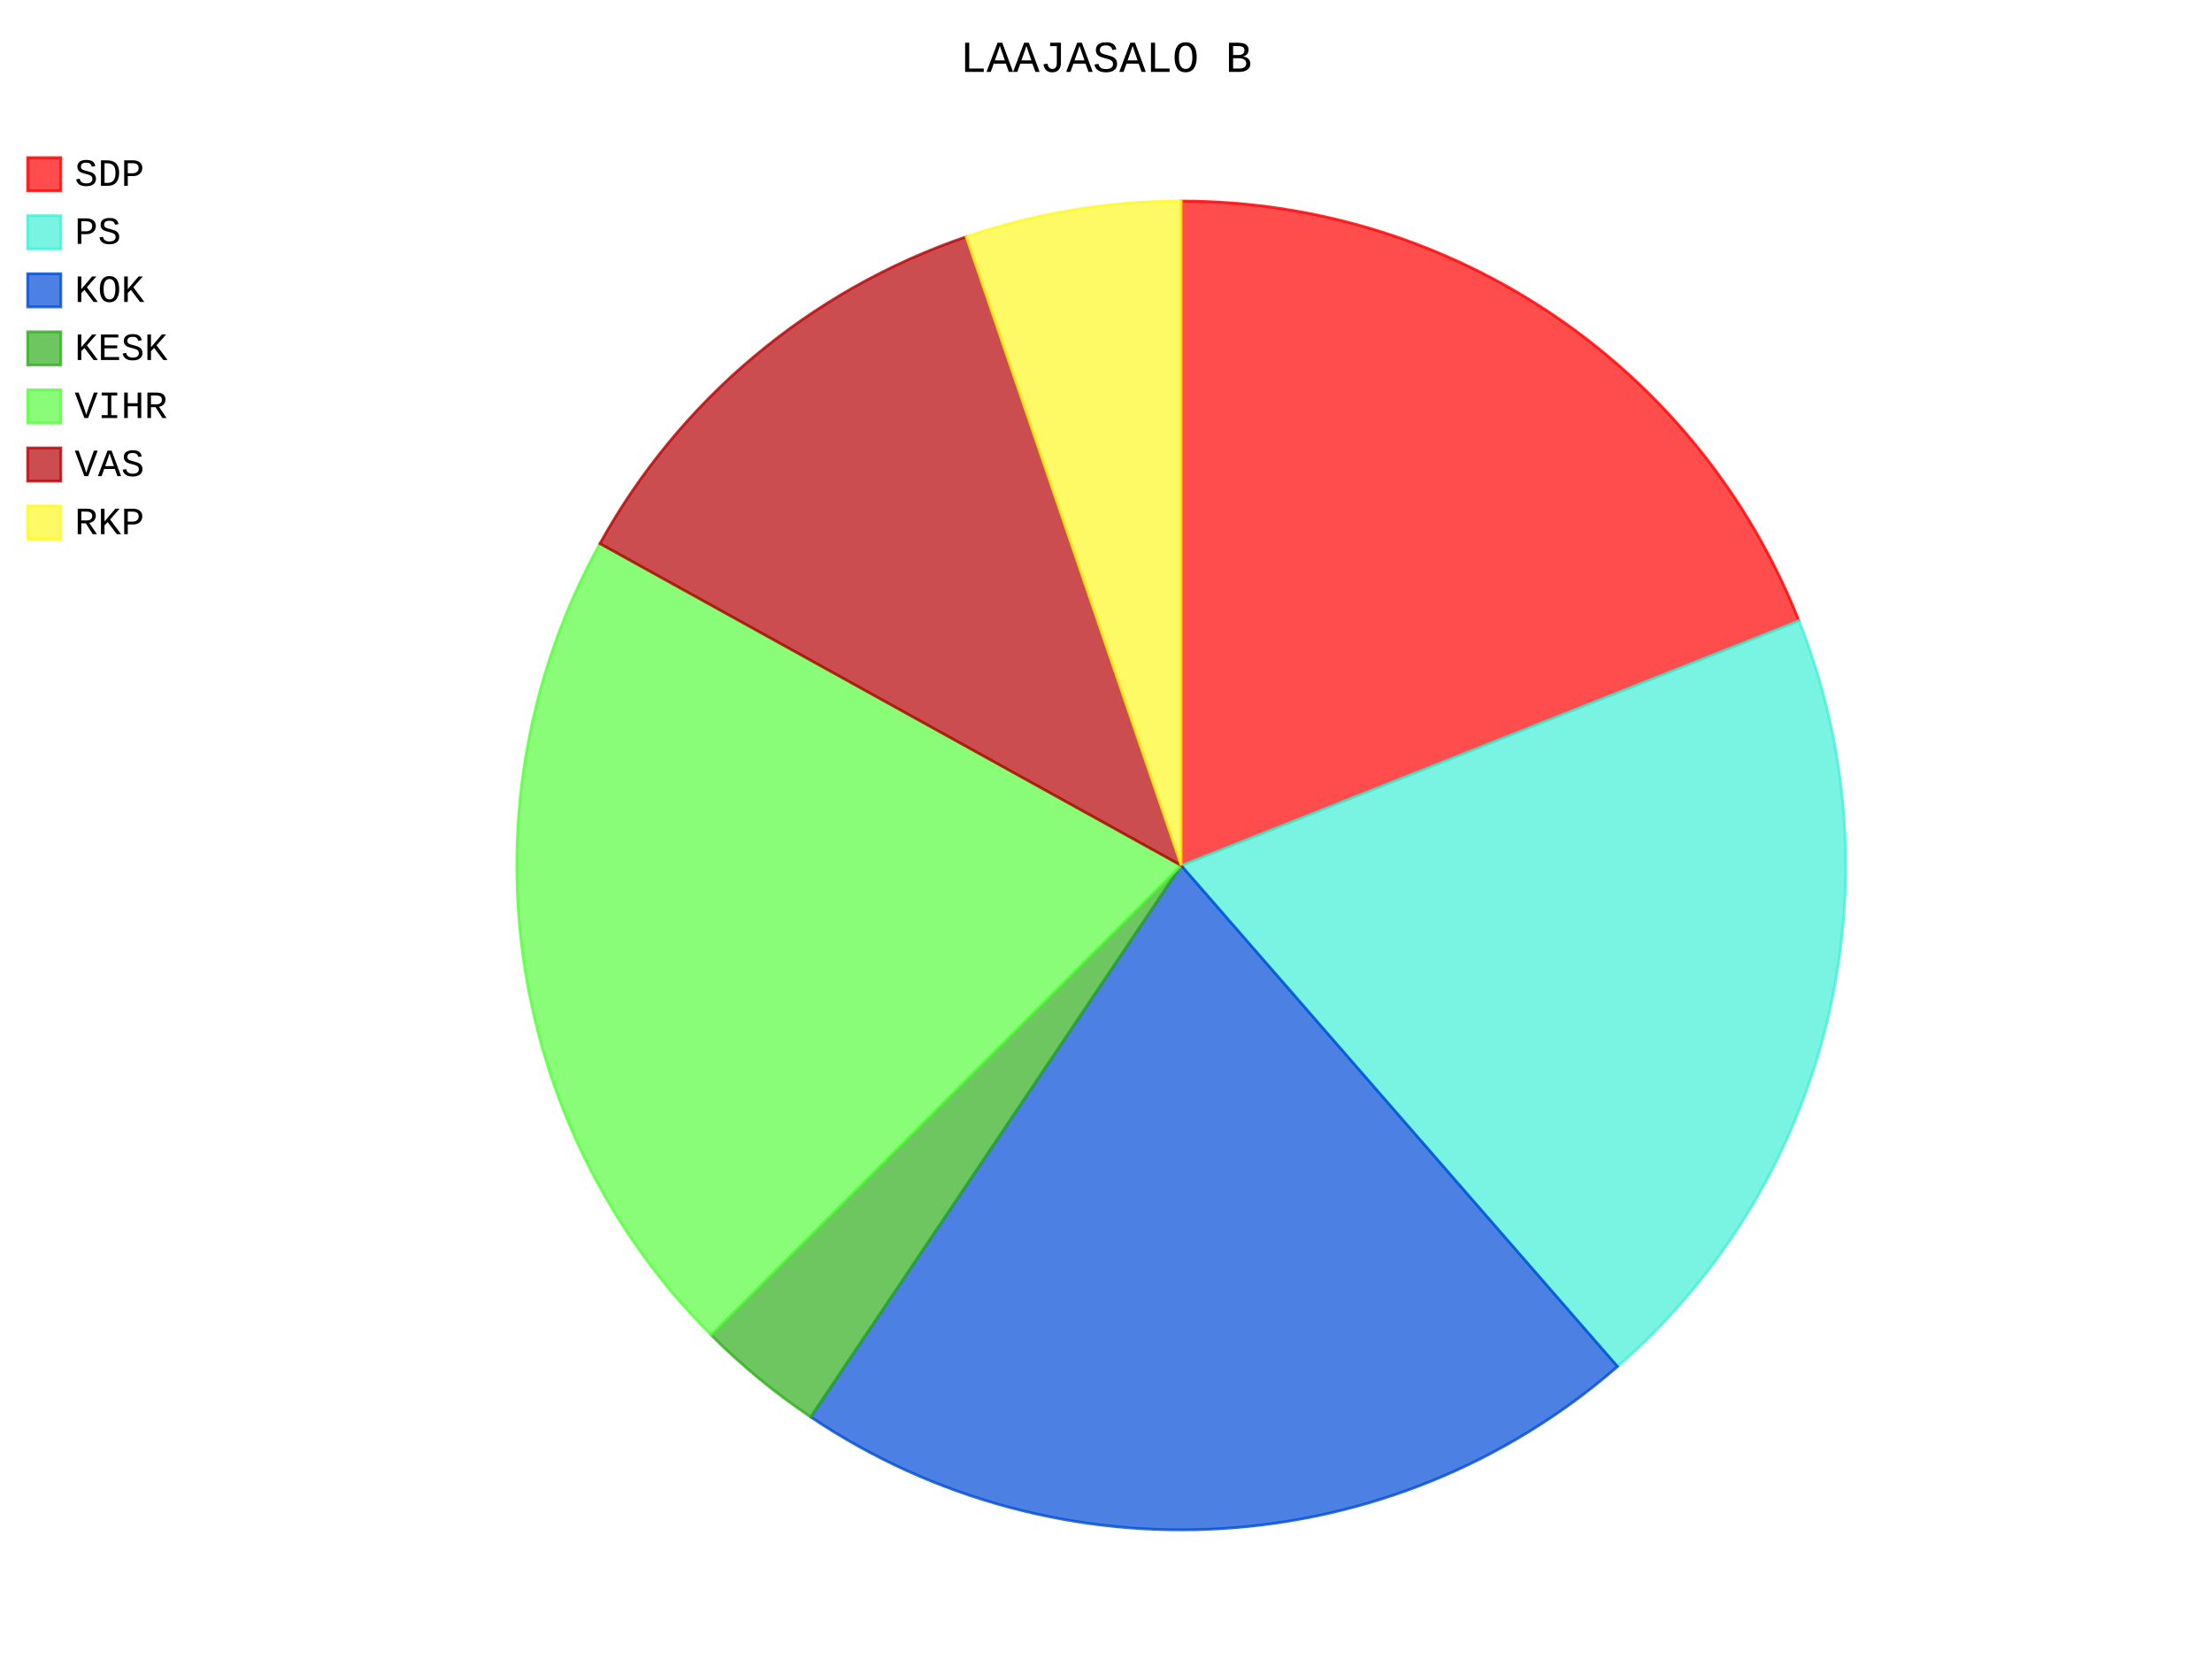
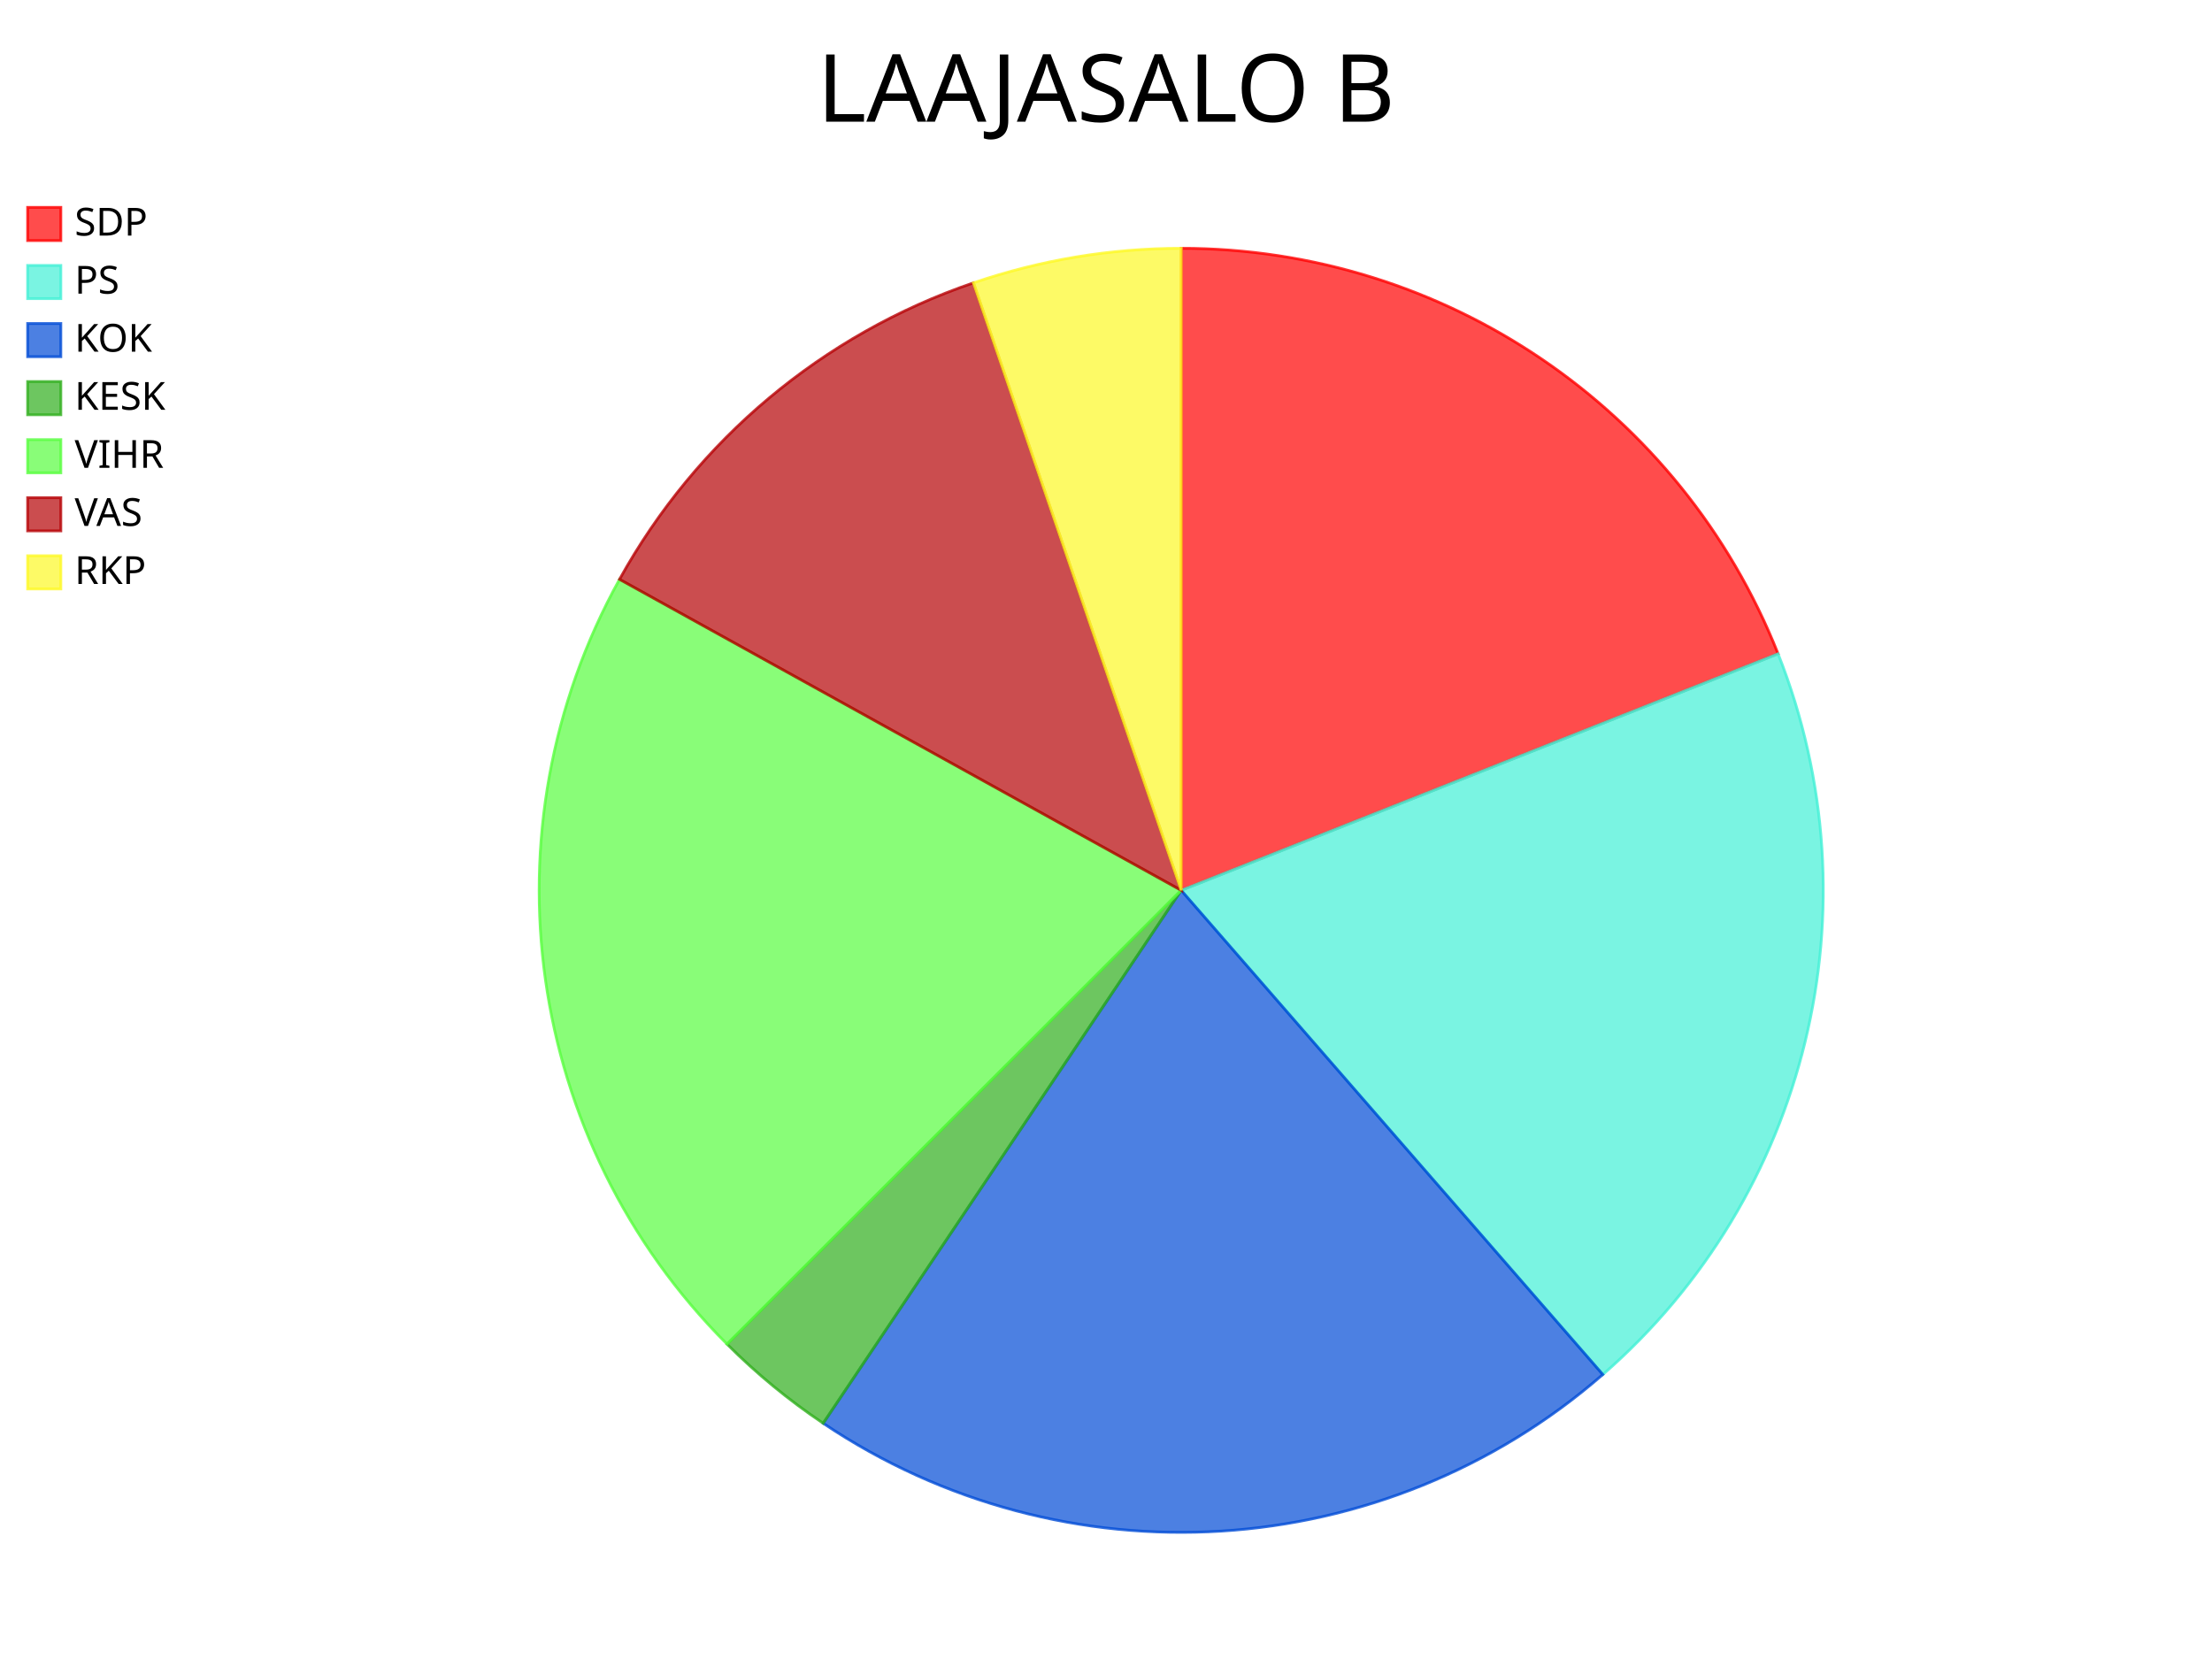
- <svg xmlns="http://www.w3.org/2000/svg" class="pygal-chart" id="chart-39668011-dff0-462c-a273-14d8aefb4744" viewBox="0 0 800 600">
+ <svg xmlns="http://www.w3.org/2000/svg" class="pygal-chart" id="chart-8fd5ba59-5098-4252-86c8-37e0bcdaa8dc" viewBox="0 0 800 600">
  <defs>
-     <style type="text/css">#chart-39668011-dff0-462c-a273-14d8aefb4744{-webkit-user-select:none;-webkit-font-smoothing:antialiased;font-family:Consolas,"Liberation Mono",Menlo,Courier,monospace}#chart-39668011-dff0-462c-a273-14d8aefb4744 .title{font-family:Consolas,"Liberation Mono",Menlo,Courier,monospace;font-size:16px}#chart-39668011-dff0-462c-a273-14d8aefb4744 .legends .legend text{font-family:Consolas,"Liberation Mono",Menlo,Courier,monospace;font-size:14px}#chart-39668011-dff0-462c-a273-14d8aefb4744 .axis text{font-family:Consolas,"Liberation Mono",Menlo,Courier,monospace;font-size:10px}#chart-39668011-dff0-462c-a273-14d8aefb4744 .axis text.major{font-family:Consolas,"Liberation Mono",Menlo,Courier,monospace;font-size:10px}#chart-39668011-dff0-462c-a273-14d8aefb4744 .text-overlay text.value{font-family:Consolas,"Liberation Mono",Menlo,Courier,monospace;font-size:16px}#chart-39668011-dff0-462c-a273-14d8aefb4744 .text-overlay text.label{font-family:Consolas,"Liberation Mono",Menlo,Courier,monospace;font-size:10px}#chart-39668011-dff0-462c-a273-14d8aefb4744 .tooltip{font-family:Consolas,"Liberation Mono",Menlo,Courier,monospace;font-size:14px}#chart-39668011-dff0-462c-a273-14d8aefb4744 text.no_data{font-family:Consolas,"Liberation Mono",Menlo,Courier,monospace;font-size:64px}
- #chart-39668011-dff0-462c-a273-14d8aefb4744{background-color:#ffffff}#chart-39668011-dff0-462c-a273-14d8aefb4744 path,#chart-39668011-dff0-462c-a273-14d8aefb4744 line,#chart-39668011-dff0-462c-a273-14d8aefb4744 rect,#chart-39668011-dff0-462c-a273-14d8aefb4744 circle{-webkit-transition:300ms ease-in;-moz-transition:300ms ease-in;transition:300ms ease-in}#chart-39668011-dff0-462c-a273-14d8aefb4744 .graph &gt; .background{fill:#ffffff}#chart-39668011-dff0-462c-a273-14d8aefb4744 .plot &gt; .background{fill:#ffffff}#chart-39668011-dff0-462c-a273-14d8aefb4744 .graph{fill:#000000}#chart-39668011-dff0-462c-a273-14d8aefb4744 text.no_data{fill:#000000}#chart-39668011-dff0-462c-a273-14d8aefb4744 .title{fill:#000000}#chart-39668011-dff0-462c-a273-14d8aefb4744 .legends .legend text{fill:#000000}#chart-39668011-dff0-462c-a273-14d8aefb4744 .legends .legend:hover text{fill:#000000}#chart-39668011-dff0-462c-a273-14d8aefb4744 .axis .line{stroke:#000000}#chart-39668011-dff0-462c-a273-14d8aefb4744 .axis .guide.line{stroke:#000000}#chart-39668011-dff0-462c-a273-14d8aefb4744 .axis .major.line{stroke:#000000}#chart-39668011-dff0-462c-a273-14d8aefb4744 .axis text.major{fill:#000000}#chart-39668011-dff0-462c-a273-14d8aefb4744 .axis.y .guides:hover .guide.line,#chart-39668011-dff0-462c-a273-14d8aefb4744 .line-graph .axis.x .guides:hover .guide.line,#chart-39668011-dff0-462c-a273-14d8aefb4744 .stackedline-graph .axis.x .guides:hover .guide.line,#chart-39668011-dff0-462c-a273-14d8aefb4744 .xy-graph .axis.x .guides:hover .guide.line{stroke:#000000}#chart-39668011-dff0-462c-a273-14d8aefb4744 .axis .guides:hover text{fill:#000000}#chart-39668011-dff0-462c-a273-14d8aefb4744 .reactive{fill-opacity:.7;stroke-opacity:.8}#chart-39668011-dff0-462c-a273-14d8aefb4744 .ci{stroke:#000000}#chart-39668011-dff0-462c-a273-14d8aefb4744 .reactive.active,#chart-39668011-dff0-462c-a273-14d8aefb4744 .active .reactive{fill-opacity:.9;stroke-opacity:.9;stroke-width:4}#chart-39668011-dff0-462c-a273-14d8aefb4744 .ci .reactive.active{stroke-width:1.5}#chart-39668011-dff0-462c-a273-14d8aefb4744 .series text{fill:#000000}#chart-39668011-dff0-462c-a273-14d8aefb4744 .tooltip rect{fill:#ffffff;stroke:#000000;-webkit-transition:opacity 300ms ease-in;-moz-transition:opacity 300ms ease-in;transition:opacity 300ms ease-in}#chart-39668011-dff0-462c-a273-14d8aefb4744 .tooltip .label{fill:#000000}#chart-39668011-dff0-462c-a273-14d8aefb4744 .tooltip .label{fill:#000000}#chart-39668011-dff0-462c-a273-14d8aefb4744 .tooltip .legend{font-size:.8em;fill:#000000}#chart-39668011-dff0-462c-a273-14d8aefb4744 .tooltip .x_label{font-size:.6em;fill:#000000}#chart-39668011-dff0-462c-a273-14d8aefb4744 .tooltip .xlink{font-size:.5em;text-decoration:underline}#chart-39668011-dff0-462c-a273-14d8aefb4744 .tooltip .value{font-size:1.5em}#chart-39668011-dff0-462c-a273-14d8aefb4744 .bound{font-size:.5em}#chart-39668011-dff0-462c-a273-14d8aefb4744 .max-value{font-size:.75em;fill:#000000}#chart-39668011-dff0-462c-a273-14d8aefb4744 .map-element{fill:#ffffff;stroke:#000000 !important}#chart-39668011-dff0-462c-a273-14d8aefb4744 .map-element .reactive{fill-opacity:inherit;stroke-opacity:inherit}#chart-39668011-dff0-462c-a273-14d8aefb4744 .color-0,#chart-39668011-dff0-462c-a273-14d8aefb4744 .color-0 a:visited{stroke:#ff0000;fill:#ff0000}#chart-39668011-dff0-462c-a273-14d8aefb4744 .color-1,#chart-39668011-dff0-462c-a273-14d8aefb4744 .color-1 a:visited{stroke:#42f0d6;fill:#42f0d6}#chart-39668011-dff0-462c-a273-14d8aefb4744 .color-2,#chart-39668011-dff0-462c-a273-14d8aefb4744 .color-2 a:visited{stroke:#004bd6;fill:#004bd6}#chart-39668011-dff0-462c-a273-14d8aefb4744 .color-3,#chart-39668011-dff0-462c-a273-14d8aefb4744 .color-3 a:visited{stroke:#30af1d;fill:#30af1d}#chart-39668011-dff0-462c-a273-14d8aefb4744 .color-4,#chart-39668011-dff0-462c-a273-14d8aefb4744 .color-4 a:visited{stroke:#58fd3f;fill:#58fd3f}#chart-39668011-dff0-462c-a273-14d8aefb4744 .color-5,#chart-39668011-dff0-462c-a273-14d8aefb4744 .color-5 a:visited{stroke:#b60205;fill:#b60205}#chart-39668011-dff0-462c-a273-14d8aefb4744 .color-6,#chart-39668011-dff0-462c-a273-14d8aefb4744 .color-6 a:visited{stroke:#fdf926;fill:#fdf926}#chart-39668011-dff0-462c-a273-14d8aefb4744 .text-overlay .color-0 text{fill:black}#chart-39668011-dff0-462c-a273-14d8aefb4744 .text-overlay .color-1 text{fill:black}#chart-39668011-dff0-462c-a273-14d8aefb4744 .text-overlay .color-2 text{fill:black}#chart-39668011-dff0-462c-a273-14d8aefb4744 .text-overlay .color-3 text{fill:black}#chart-39668011-dff0-462c-a273-14d8aefb4744 .text-overlay .color-4 text{fill:black}#chart-39668011-dff0-462c-a273-14d8aefb4744 .text-overlay .color-5 text{fill:black}#chart-39668011-dff0-462c-a273-14d8aefb4744 .text-overlay .color-6 text{fill:black}
- #chart-39668011-dff0-462c-a273-14d8aefb4744 text.no_data{text-anchor:middle}#chart-39668011-dff0-462c-a273-14d8aefb4744 .guide.line{fill:none}#chart-39668011-dff0-462c-a273-14d8aefb4744 .centered{text-anchor:middle}#chart-39668011-dff0-462c-a273-14d8aefb4744 .title{text-anchor:middle}#chart-39668011-dff0-462c-a273-14d8aefb4744 .legends .legend text{fill-opacity:1}#chart-39668011-dff0-462c-a273-14d8aefb4744 .axis.x text{text-anchor:middle}#chart-39668011-dff0-462c-a273-14d8aefb4744 .axis.x:not(.web) text[transform]{text-anchor:start}#chart-39668011-dff0-462c-a273-14d8aefb4744 .axis.x:not(.web) text[transform].backwards{text-anchor:end}#chart-39668011-dff0-462c-a273-14d8aefb4744 .axis.y text{text-anchor:end}#chart-39668011-dff0-462c-a273-14d8aefb4744 .axis.y text[transform].backwards{text-anchor:start}#chart-39668011-dff0-462c-a273-14d8aefb4744 .axis.y2 text{text-anchor:start}#chart-39668011-dff0-462c-a273-14d8aefb4744 .axis.y2 text[transform].backwards{text-anchor:end}#chart-39668011-dff0-462c-a273-14d8aefb4744 .axis .guide.line{stroke-dasharray:4,4}#chart-39668011-dff0-462c-a273-14d8aefb4744 .axis .major.guide.line{stroke-dasharray:6,6}#chart-39668011-dff0-462c-a273-14d8aefb4744 .horizontal .axis.y .guide.line,#chart-39668011-dff0-462c-a273-14d8aefb4744 .horizontal .axis.y2 .guide.line,#chart-39668011-dff0-462c-a273-14d8aefb4744 .vertical .axis.x .guide.line{opacity:0}#chart-39668011-dff0-462c-a273-14d8aefb4744 .horizontal .axis.always_show .guide.line,#chart-39668011-dff0-462c-a273-14d8aefb4744 .vertical .axis.always_show .guide.line{opacity:1 !important}#chart-39668011-dff0-462c-a273-14d8aefb4744 .axis.y .guides:hover .guide.line,#chart-39668011-dff0-462c-a273-14d8aefb4744 .axis.y2 .guides:hover .guide.line,#chart-39668011-dff0-462c-a273-14d8aefb4744 .axis.x .guides:hover .guide.line{opacity:1}#chart-39668011-dff0-462c-a273-14d8aefb4744 .axis .guides:hover text{opacity:1}#chart-39668011-dff0-462c-a273-14d8aefb4744 .nofill{fill:none}#chart-39668011-dff0-462c-a273-14d8aefb4744 .subtle-fill{fill-opacity:.2}#chart-39668011-dff0-462c-a273-14d8aefb4744 .dot{stroke-width:1px;fill-opacity:1}#chart-39668011-dff0-462c-a273-14d8aefb4744 .dot.active{stroke-width:5px}#chart-39668011-dff0-462c-a273-14d8aefb4744 .dot.negative{fill:transparent}#chart-39668011-dff0-462c-a273-14d8aefb4744 text,#chart-39668011-dff0-462c-a273-14d8aefb4744 tspan{stroke:none !important}#chart-39668011-dff0-462c-a273-14d8aefb4744 .series text.active{opacity:1}#chart-39668011-dff0-462c-a273-14d8aefb4744 .tooltip rect{fill-opacity:.95;stroke-width:.5}#chart-39668011-dff0-462c-a273-14d8aefb4744 .tooltip text{fill-opacity:1}#chart-39668011-dff0-462c-a273-14d8aefb4744 .showable{visibility:hidden}#chart-39668011-dff0-462c-a273-14d8aefb4744 .showable.shown{visibility:visible}#chart-39668011-dff0-462c-a273-14d8aefb4744 .gauge-background{fill:rgba(229,229,229,1);stroke:none}#chart-39668011-dff0-462c-a273-14d8aefb4744 .bg-lines{stroke:#ffffff;stroke-width:2px}</style>
+     <style type="text/css">#chart-8fd5ba59-5098-4252-86c8-37e0bcdaa8dc{-webkit-user-select:none;-webkit-font-smoothing:antialiased;font-family:Poppins}#chart-8fd5ba59-5098-4252-86c8-37e0bcdaa8dc .title{font-family:Poppins;font-size:34px}#chart-8fd5ba59-5098-4252-86c8-37e0bcdaa8dc .legends .legend text{font-family:Poppins;font-size:14px}#chart-8fd5ba59-5098-4252-86c8-37e0bcdaa8dc .axis text{font-family:Poppins;font-size:10px}#chart-8fd5ba59-5098-4252-86c8-37e0bcdaa8dc .axis text.major{font-family:Poppins;font-size:10px}#chart-8fd5ba59-5098-4252-86c8-37e0bcdaa8dc .text-overlay text.value{font-family:Poppins;font-size:16px}#chart-8fd5ba59-5098-4252-86c8-37e0bcdaa8dc .text-overlay text.label{font-family:Poppins;font-size:10px}#chart-8fd5ba59-5098-4252-86c8-37e0bcdaa8dc .tooltip{font-family:Poppins;font-size:14px}#chart-8fd5ba59-5098-4252-86c8-37e0bcdaa8dc text.no_data{font-family:Poppins;font-size:64px}
+ #chart-8fd5ba59-5098-4252-86c8-37e0bcdaa8dc{background-color:#ffffff}#chart-8fd5ba59-5098-4252-86c8-37e0bcdaa8dc path,#chart-8fd5ba59-5098-4252-86c8-37e0bcdaa8dc line,#chart-8fd5ba59-5098-4252-86c8-37e0bcdaa8dc rect,#chart-8fd5ba59-5098-4252-86c8-37e0bcdaa8dc circle{-webkit-transition:300ms ease-in;-moz-transition:300ms ease-in;transition:300ms ease-in}#chart-8fd5ba59-5098-4252-86c8-37e0bcdaa8dc .graph &gt; .background{fill:#ffffff}#chart-8fd5ba59-5098-4252-86c8-37e0bcdaa8dc .plot &gt; .background{fill:#ffffff}#chart-8fd5ba59-5098-4252-86c8-37e0bcdaa8dc .graph{fill:#000000}#chart-8fd5ba59-5098-4252-86c8-37e0bcdaa8dc text.no_data{fill:#000000}#chart-8fd5ba59-5098-4252-86c8-37e0bcdaa8dc .title{fill:#000000}#chart-8fd5ba59-5098-4252-86c8-37e0bcdaa8dc .legends .legend text{fill:#000000}#chart-8fd5ba59-5098-4252-86c8-37e0bcdaa8dc .legends .legend:hover text{fill:#000000}#chart-8fd5ba59-5098-4252-86c8-37e0bcdaa8dc .axis .line{stroke:#000000}#chart-8fd5ba59-5098-4252-86c8-37e0bcdaa8dc .axis .guide.line{stroke:#000000}#chart-8fd5ba59-5098-4252-86c8-37e0bcdaa8dc .axis .major.line{stroke:#000000}#chart-8fd5ba59-5098-4252-86c8-37e0bcdaa8dc .axis text.major{fill:#000000}#chart-8fd5ba59-5098-4252-86c8-37e0bcdaa8dc .axis.y .guides:hover .guide.line,#chart-8fd5ba59-5098-4252-86c8-37e0bcdaa8dc .line-graph .axis.x .guides:hover .guide.line,#chart-8fd5ba59-5098-4252-86c8-37e0bcdaa8dc .stackedline-graph .axis.x .guides:hover .guide.line,#chart-8fd5ba59-5098-4252-86c8-37e0bcdaa8dc .xy-graph .axis.x .guides:hover .guide.line{stroke:#000000}#chart-8fd5ba59-5098-4252-86c8-37e0bcdaa8dc .axis .guides:hover text{fill:#000000}#chart-8fd5ba59-5098-4252-86c8-37e0bcdaa8dc .reactive{fill-opacity:.7;stroke-opacity:.8}#chart-8fd5ba59-5098-4252-86c8-37e0bcdaa8dc .ci{stroke:#000000}#chart-8fd5ba59-5098-4252-86c8-37e0bcdaa8dc .reactive.active,#chart-8fd5ba59-5098-4252-86c8-37e0bcdaa8dc .active .reactive{fill-opacity:.9;stroke-opacity:.9;stroke-width:4}#chart-8fd5ba59-5098-4252-86c8-37e0bcdaa8dc .ci .reactive.active{stroke-width:1.5}#chart-8fd5ba59-5098-4252-86c8-37e0bcdaa8dc .series text{fill:#000000}#chart-8fd5ba59-5098-4252-86c8-37e0bcdaa8dc .tooltip rect{fill:#ffffff;stroke:#000000;-webkit-transition:opacity 300ms ease-in;-moz-transition:opacity 300ms ease-in;transition:opacity 300ms ease-in}#chart-8fd5ba59-5098-4252-86c8-37e0bcdaa8dc .tooltip .label{fill:#000000}#chart-8fd5ba59-5098-4252-86c8-37e0bcdaa8dc .tooltip .label{fill:#000000}#chart-8fd5ba59-5098-4252-86c8-37e0bcdaa8dc .tooltip .legend{font-size:.8em;fill:#000000}#chart-8fd5ba59-5098-4252-86c8-37e0bcdaa8dc .tooltip .x_label{font-size:.6em;fill:#000000}#chart-8fd5ba59-5098-4252-86c8-37e0bcdaa8dc .tooltip .xlink{font-size:.5em;text-decoration:underline}#chart-8fd5ba59-5098-4252-86c8-37e0bcdaa8dc .tooltip .value{font-size:1.5em}#chart-8fd5ba59-5098-4252-86c8-37e0bcdaa8dc .bound{font-size:.5em}#chart-8fd5ba59-5098-4252-86c8-37e0bcdaa8dc .max-value{font-size:.75em;fill:#000000}#chart-8fd5ba59-5098-4252-86c8-37e0bcdaa8dc .map-element{fill:#ffffff;stroke:#000000 !important}#chart-8fd5ba59-5098-4252-86c8-37e0bcdaa8dc .map-element .reactive{fill-opacity:inherit;stroke-opacity:inherit}#chart-8fd5ba59-5098-4252-86c8-37e0bcdaa8dc .color-0,#chart-8fd5ba59-5098-4252-86c8-37e0bcdaa8dc .color-0 a:visited{stroke:#ff0000;fill:#ff0000}#chart-8fd5ba59-5098-4252-86c8-37e0bcdaa8dc .color-1,#chart-8fd5ba59-5098-4252-86c8-37e0bcdaa8dc .color-1 a:visited{stroke:#42f0d6;fill:#42f0d6}#chart-8fd5ba59-5098-4252-86c8-37e0bcdaa8dc .color-2,#chart-8fd5ba59-5098-4252-86c8-37e0bcdaa8dc .color-2 a:visited{stroke:#004bd6;fill:#004bd6}#chart-8fd5ba59-5098-4252-86c8-37e0bcdaa8dc .color-3,#chart-8fd5ba59-5098-4252-86c8-37e0bcdaa8dc .color-3 a:visited{stroke:#30af1d;fill:#30af1d}#chart-8fd5ba59-5098-4252-86c8-37e0bcdaa8dc .color-4,#chart-8fd5ba59-5098-4252-86c8-37e0bcdaa8dc .color-4 a:visited{stroke:#58fd3f;fill:#58fd3f}#chart-8fd5ba59-5098-4252-86c8-37e0bcdaa8dc .color-5,#chart-8fd5ba59-5098-4252-86c8-37e0bcdaa8dc .color-5 a:visited{stroke:#b60205;fill:#b60205}#chart-8fd5ba59-5098-4252-86c8-37e0bcdaa8dc .color-6,#chart-8fd5ba59-5098-4252-86c8-37e0bcdaa8dc .color-6 a:visited{stroke:#fdf926;fill:#fdf926}#chart-8fd5ba59-5098-4252-86c8-37e0bcdaa8dc .text-overlay .color-0 text{fill:black}#chart-8fd5ba59-5098-4252-86c8-37e0bcdaa8dc .text-overlay .color-1 text{fill:black}#chart-8fd5ba59-5098-4252-86c8-37e0bcdaa8dc .text-overlay .color-2 text{fill:black}#chart-8fd5ba59-5098-4252-86c8-37e0bcdaa8dc .text-overlay .color-3 text{fill:black}#chart-8fd5ba59-5098-4252-86c8-37e0bcdaa8dc .text-overlay .color-4 text{fill:black}#chart-8fd5ba59-5098-4252-86c8-37e0bcdaa8dc .text-overlay .color-5 text{fill:black}#chart-8fd5ba59-5098-4252-86c8-37e0bcdaa8dc .text-overlay .color-6 text{fill:black}
+ #chart-8fd5ba59-5098-4252-86c8-37e0bcdaa8dc text.no_data{text-anchor:middle}#chart-8fd5ba59-5098-4252-86c8-37e0bcdaa8dc .guide.line{fill:none}#chart-8fd5ba59-5098-4252-86c8-37e0bcdaa8dc .centered{text-anchor:middle}#chart-8fd5ba59-5098-4252-86c8-37e0bcdaa8dc .title{text-anchor:middle}#chart-8fd5ba59-5098-4252-86c8-37e0bcdaa8dc .legends .legend text{fill-opacity:1}#chart-8fd5ba59-5098-4252-86c8-37e0bcdaa8dc .axis.x text{text-anchor:middle}#chart-8fd5ba59-5098-4252-86c8-37e0bcdaa8dc .axis.x:not(.web) text[transform]{text-anchor:start}#chart-8fd5ba59-5098-4252-86c8-37e0bcdaa8dc .axis.x:not(.web) text[transform].backwards{text-anchor:end}#chart-8fd5ba59-5098-4252-86c8-37e0bcdaa8dc .axis.y text{text-anchor:end}#chart-8fd5ba59-5098-4252-86c8-37e0bcdaa8dc .axis.y text[transform].backwards{text-anchor:start}#chart-8fd5ba59-5098-4252-86c8-37e0bcdaa8dc .axis.y2 text{text-anchor:start}#chart-8fd5ba59-5098-4252-86c8-37e0bcdaa8dc .axis.y2 text[transform].backwards{text-anchor:end}#chart-8fd5ba59-5098-4252-86c8-37e0bcdaa8dc .axis .guide.line{stroke-dasharray:4,4}#chart-8fd5ba59-5098-4252-86c8-37e0bcdaa8dc .axis .major.guide.line{stroke-dasharray:6,6}#chart-8fd5ba59-5098-4252-86c8-37e0bcdaa8dc .horizontal .axis.y .guide.line,#chart-8fd5ba59-5098-4252-86c8-37e0bcdaa8dc .horizontal .axis.y2 .guide.line,#chart-8fd5ba59-5098-4252-86c8-37e0bcdaa8dc .vertical .axis.x .guide.line{opacity:0}#chart-8fd5ba59-5098-4252-86c8-37e0bcdaa8dc .horizontal .axis.always_show .guide.line,#chart-8fd5ba59-5098-4252-86c8-37e0bcdaa8dc .vertical .axis.always_show .guide.line{opacity:1 !important}#chart-8fd5ba59-5098-4252-86c8-37e0bcdaa8dc .axis.y .guides:hover .guide.line,#chart-8fd5ba59-5098-4252-86c8-37e0bcdaa8dc .axis.y2 .guides:hover .guide.line,#chart-8fd5ba59-5098-4252-86c8-37e0bcdaa8dc .axis.x .guides:hover .guide.line{opacity:1}#chart-8fd5ba59-5098-4252-86c8-37e0bcdaa8dc .axis .guides:hover text{opacity:1}#chart-8fd5ba59-5098-4252-86c8-37e0bcdaa8dc .nofill{fill:none}#chart-8fd5ba59-5098-4252-86c8-37e0bcdaa8dc .subtle-fill{fill-opacity:.2}#chart-8fd5ba59-5098-4252-86c8-37e0bcdaa8dc .dot{stroke-width:1px;fill-opacity:1}#chart-8fd5ba59-5098-4252-86c8-37e0bcdaa8dc .dot.active{stroke-width:5px}#chart-8fd5ba59-5098-4252-86c8-37e0bcdaa8dc .dot.negative{fill:transparent}#chart-8fd5ba59-5098-4252-86c8-37e0bcdaa8dc text,#chart-8fd5ba59-5098-4252-86c8-37e0bcdaa8dc tspan{stroke:none !important}#chart-8fd5ba59-5098-4252-86c8-37e0bcdaa8dc .series text.active{opacity:1}#chart-8fd5ba59-5098-4252-86c8-37e0bcdaa8dc .tooltip rect{fill-opacity:.95;stroke-width:.5}#chart-8fd5ba59-5098-4252-86c8-37e0bcdaa8dc .tooltip text{fill-opacity:1}#chart-8fd5ba59-5098-4252-86c8-37e0bcdaa8dc .showable{visibility:hidden}#chart-8fd5ba59-5098-4252-86c8-37e0bcdaa8dc .showable.shown{visibility:visible}#chart-8fd5ba59-5098-4252-86c8-37e0bcdaa8dc .gauge-background{fill:rgba(229,229,229,1);stroke:none}#chart-8fd5ba59-5098-4252-86c8-37e0bcdaa8dc .bg-lines{stroke:#ffffff;stroke-width:2px}</style>
  </defs>
  <g class="graph pie-graph vertical">
    <rect class="background" height="600" width="800" x="0" y="0" />
-     <g class="plot" transform="translate(75, 46)">
-       <rect class="background" height="534" width="704.4" x="0" y="0" />
+     <g class="plot" transform="translate(75, 64)">
+       <rect class="background" height="516" width="704.4" x="0" y="0" />
      <g class="series serie-0 color-0">
        <g class="slices">
          <g class="slice">
-             <path class="slice reactive tooltip-trigger" d="M352.2 26.7 A240.3 240.3 0 0 1 575.598 178.47 L352.2 267 A0 0 0 0 0 352.2 267 z" />
+             <path class="slice reactive tooltip-trigger" d="M352.2 25.8 A232.2 232.2 0 0 1 568.067 172.454 L352.2 258 A0 0 0 0 0 352.2 258 z" />
          </g>
        </g>
      </g>
      <g class="series serie-1 color-1">
        <g class="slices">
          <g class="slice">
-             <path class="slice reactive tooltip-trigger" d="M575.598 178.47 A240.3 240.3 0 0 1 510.006 448.221 L352.2 267 A0 0 0 0 0 352.2 267 z" />
+             <path class="slice reactive tooltip-trigger" d="M568.067 172.454 A232.2 232.2 0 0 1 504.687 433.113 L352.2 258 A0 0 0 0 0 352.2 258 z" />
          </g>
        </g>
      </g>
      <g class="series serie-2 color-2">
        <g class="slices">
          <g class="slice">
-             <path class="slice reactive tooltip-trigger" d="M510.006 448.221 A240.3 240.3 0 0 1 218.199 466.469 L352.2 267 A0 0 0 0 0 352.2 267 z" />
+             <path class="slice reactive tooltip-trigger" d="M504.687 433.113 A232.2 232.2 0 0 1 222.716 450.745 L352.2 258 A0 0 0 0 0 352.2 258 z" />
          </g>
        </g>
      </g>
      <g class="series serie-3 color-3">
        <g class="slices">
          <g class="slice">
-             <path class="slice reactive tooltip-trigger" d="M218.199 466.469 A240.3 240.3 0 0 1 182.209 436.844 L352.2 267 A0 0 0 0 0 352.2 267 z" />
+             <path class="slice reactive tooltip-trigger" d="M222.716 450.745 A232.2 232.2 0 0 1 187.939 422.119 L352.2 258 A0 0 0 0 0 352.2 258 z" />
          </g>
        </g>
      </g>
      <g class="series serie-4 color-4">
        <g class="slices">
          <g class="slice">
-             <path class="slice reactive tooltip-trigger" d="M182.209 436.844 A240.3 240.3 0 0 1 141.974 150.6 L352.2 267 A0 0 0 0 0 352.2 267 z" />
+             <path class="slice reactive tooltip-trigger" d="M187.939 422.119 A232.2 232.2 0 0 1 149.06 145.523 L352.2 258 A0 0 0 0 0 352.2 258 z" />
          </g>
        </g>
      </g>
      <g class="series serie-5 color-5">
        <g class="slices">
          <g class="slice">
-             <path class="slice reactive tooltip-trigger" d="M141.974 150.6 A240.3 240.3 0 0 1 274.424 39.635 L352.2 267 A0 0 0 0 0 352.2 267 z" />
+             <path class="slice reactive tooltip-trigger" d="M149.06 145.523 A232.2 232.2 0 0 1 277.045 38.299 L352.2 258 A0 0 0 0 0 352.2 258 z" />
          </g>
        </g>
      </g>
      <g class="series serie-6 color-6">
        <g class="slices">
          <g class="slice">
-             <path class="slice reactive tooltip-trigger" d="M274.424 39.635 A240.3 240.3 0 0 1 352.2 26.7 L352.2 267 A0 0 0 0 0 352.2 267 z" />
+             <path class="slice reactive tooltip-trigger" d="M277.045 38.299 A232.2 232.2 0 0 1 352.2 25.8 L352.2 258 A0 0 0 0 0 352.2 258 z" />
          </g>
        </g>
      </g>
    </g>
    <g class="titles">
-       <text class="title plot_title" x="400.0" y="26">LAAJASALO B</text>
+       <text class="title plot_title" x="400.0" y="44">LAAJASALO B</text>
    </g>
-     <g class="plot overlay" transform="translate(75, 46)">
+     <g class="plot overlay" transform="translate(75, 64)">
      <g class="series serie-0 color-0" />
      <g class="series serie-1 color-1" />
      <g class="series serie-2 color-2" />
      <g class="series serie-3 color-3" />
      <g class="series serie-4 color-4" />
      <g class="series serie-5 color-5" />
      <g class="series serie-6 color-6" />
    </g>
-     <g class="plot text-overlay" transform="translate(75, 46)">
+     <g class="plot text-overlay" transform="translate(75, 64)">
      <g class="series serie-0 color-0" />
      <g class="series serie-1 color-1" />
      <g class="series serie-2 color-2" />
      <g class="series serie-3 color-3" />
      <g class="series serie-4 color-4" />
      <g class="series serie-5 color-5" />
      <g class="series serie-6 color-6" />
    </g>
-     <g class="plot tooltip-overlay" transform="translate(75, 46)">
+     <g class="plot tooltip-overlay" transform="translate(75, 64)">
      <g class="tooltip" style="opacity: 0" transform="translate(0 0)">
        <rect class="tooltip-box" height="0" rx="0" ry="0" width="0" />
        <g class="text" />
      </g>
    </g>
-     <g class="legends" transform="translate(10, 56)">
+     <g class="legends" transform="translate(10, 74)">
      <g class="legend reactive activate-serie" id="activate-serie-0">
        <rect class="color-0 reactive" height="12" width="12" x="0.0" y="1.0" />
        <text x="17.0" y="11.2">SDP</text>
      </g>
      <g class="legend reactive activate-serie" id="activate-serie-1">
        <rect class="color-1 reactive" height="12" width="12" x="0.0" y="22.0" />
        <text x="17.0" y="32.2">PS</text>
      </g>
      <g class="legend reactive activate-serie" id="activate-serie-2">
        <rect class="color-2 reactive" height="12" width="12" x="0.0" y="43.0" />
        <text x="17.0" y="53.2">KOK</text>
      </g>
      <g class="legend reactive activate-serie" id="activate-serie-3">
        <rect class="color-3 reactive" height="12" width="12" x="0.0" y="64.0" />
        <text x="17.0" y="74.2">KESK</text>
      </g>
      <g class="legend reactive activate-serie" id="activate-serie-4">
        <rect class="color-4 reactive" height="12" width="12" x="0.0" y="85.0" />
        <text x="17.0" y="95.2">VIHR</text>
      </g>
      <g class="legend reactive activate-serie" id="activate-serie-5">
        <rect class="color-5 reactive" height="12" width="12" x="0.0" y="106.0" />
        <text x="17.0" y="116.2">VAS</text>
      </g>
      <g class="legend reactive activate-serie" id="activate-serie-6">
        <rect class="color-6 reactive" height="12" width="12" x="0.0" y="127.0" />
        <text x="17.0" y="137.2">RKP</text>
      </g>
    </g>
-     <g class="legends" transform="translate(790, 56)" />
+     <g class="legends" transform="translate(790, 74)" />
  </g>
</svg>
